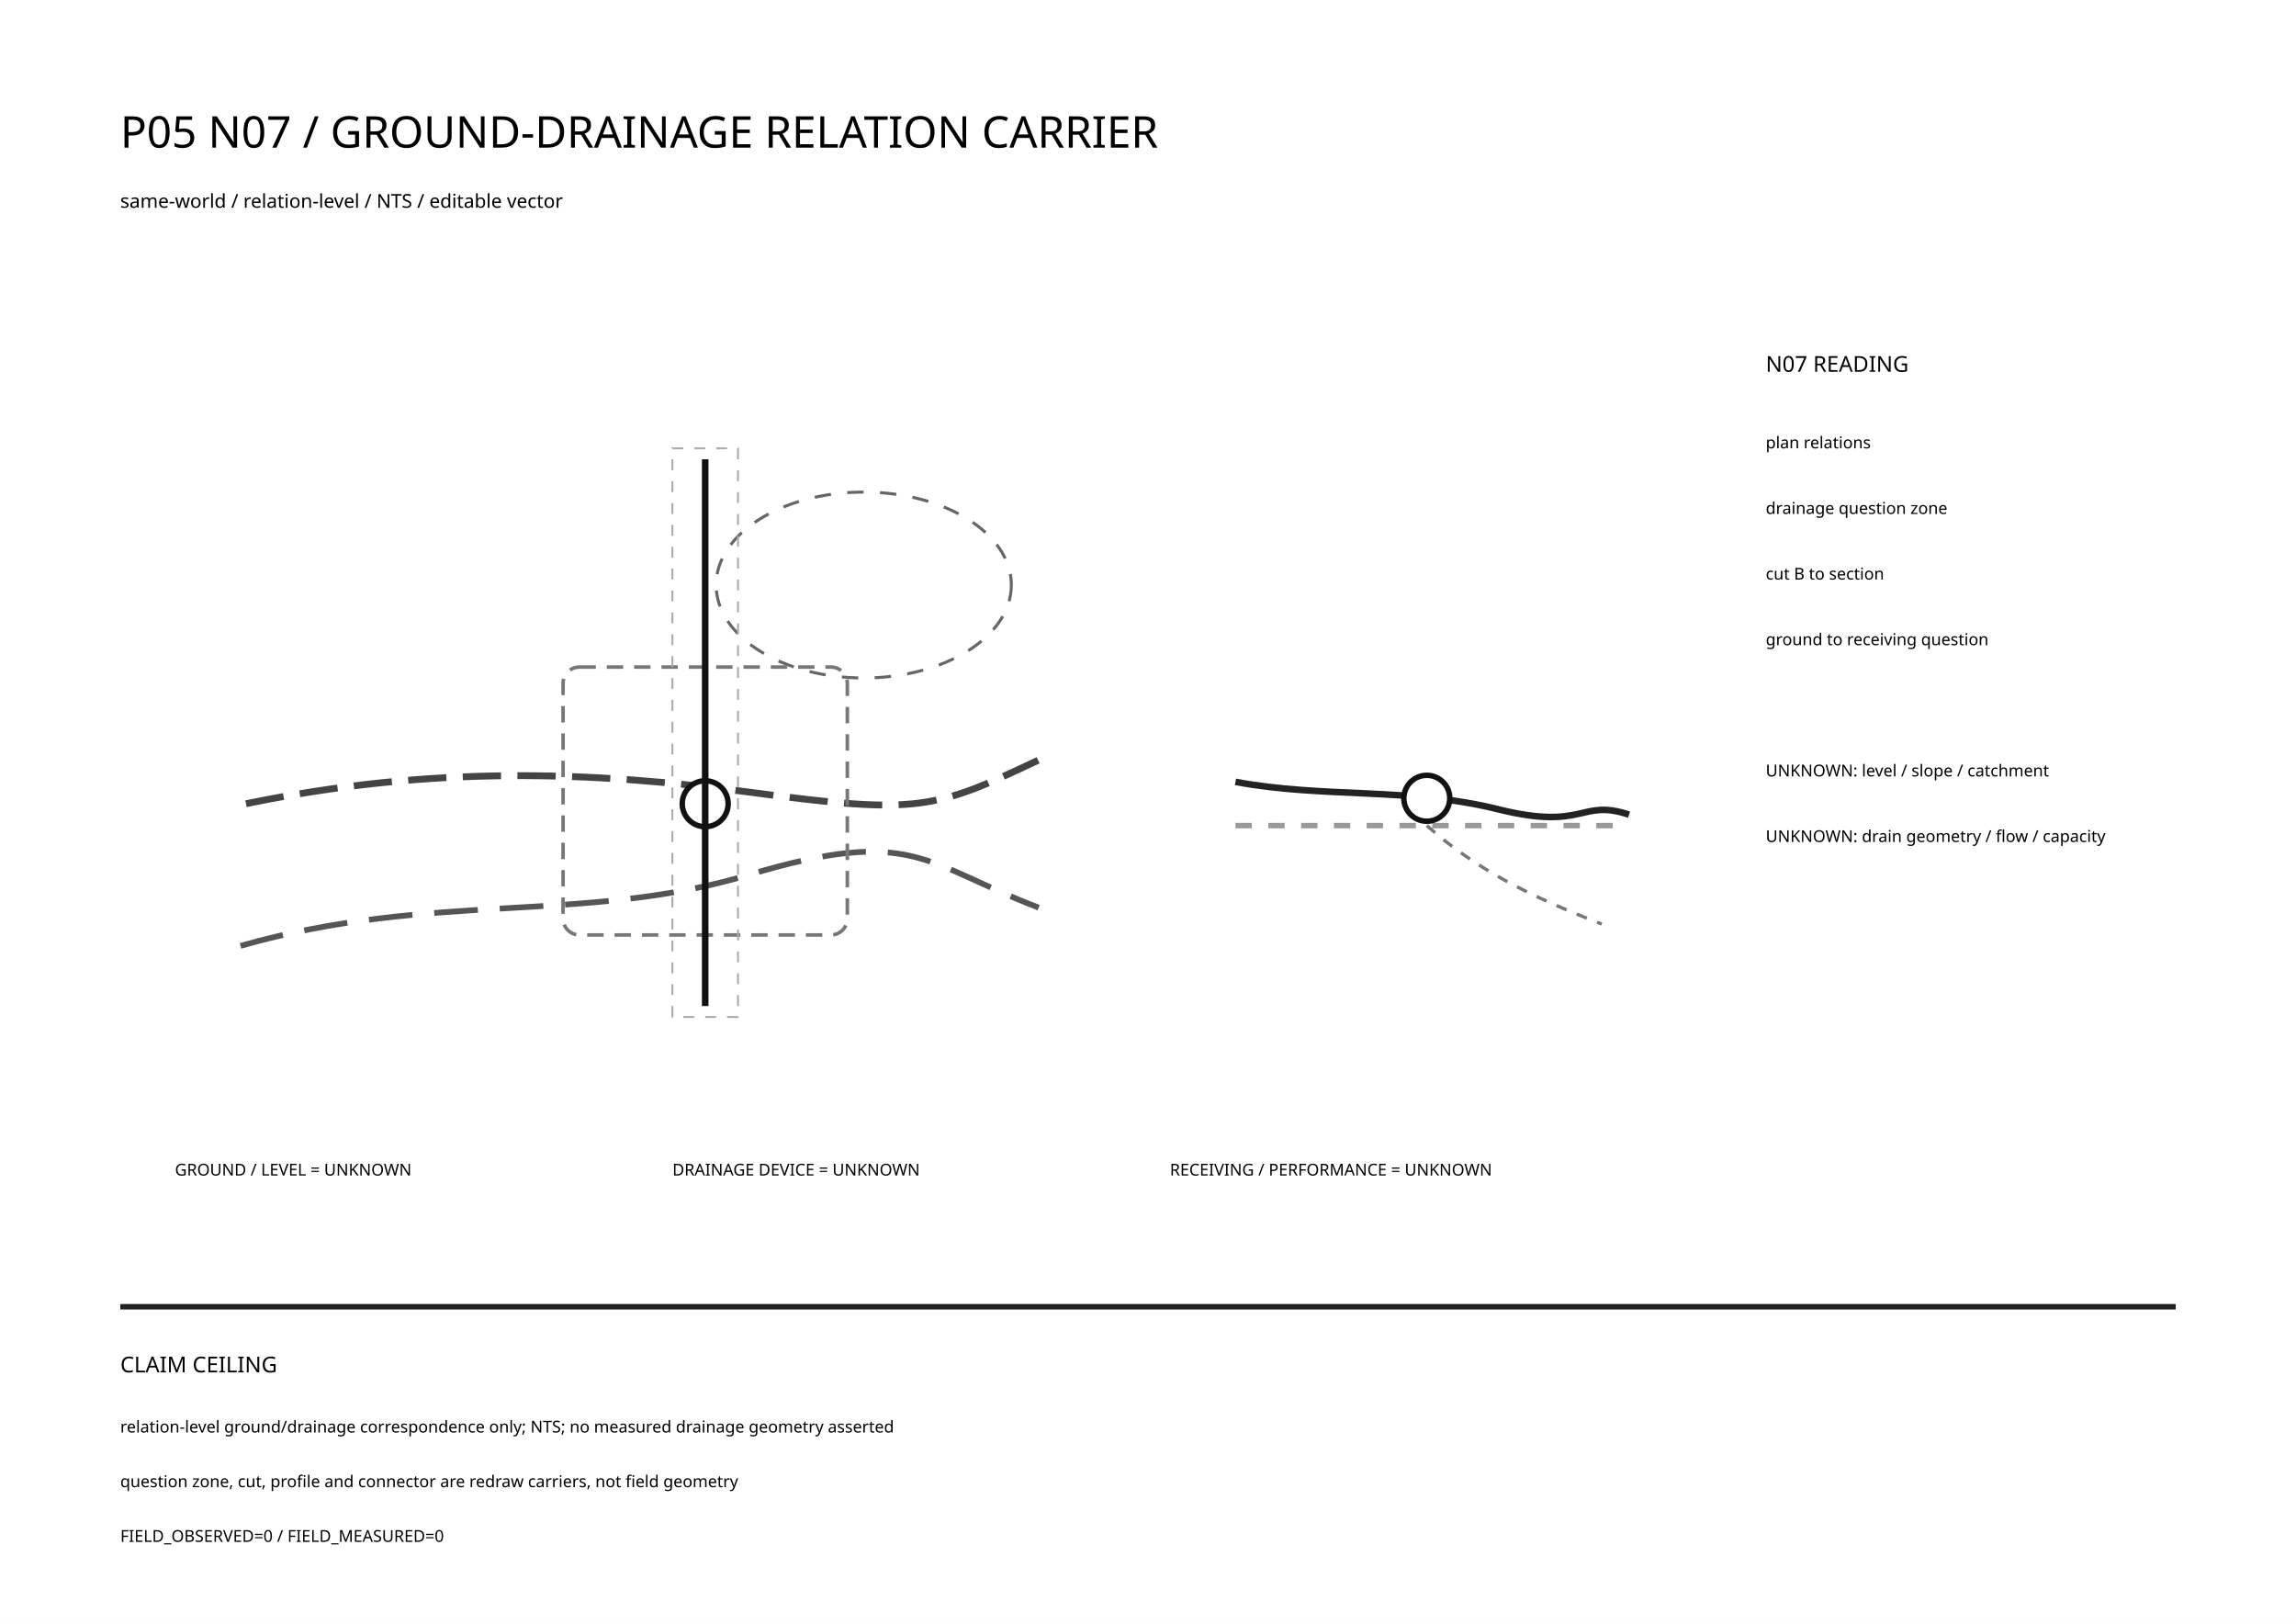
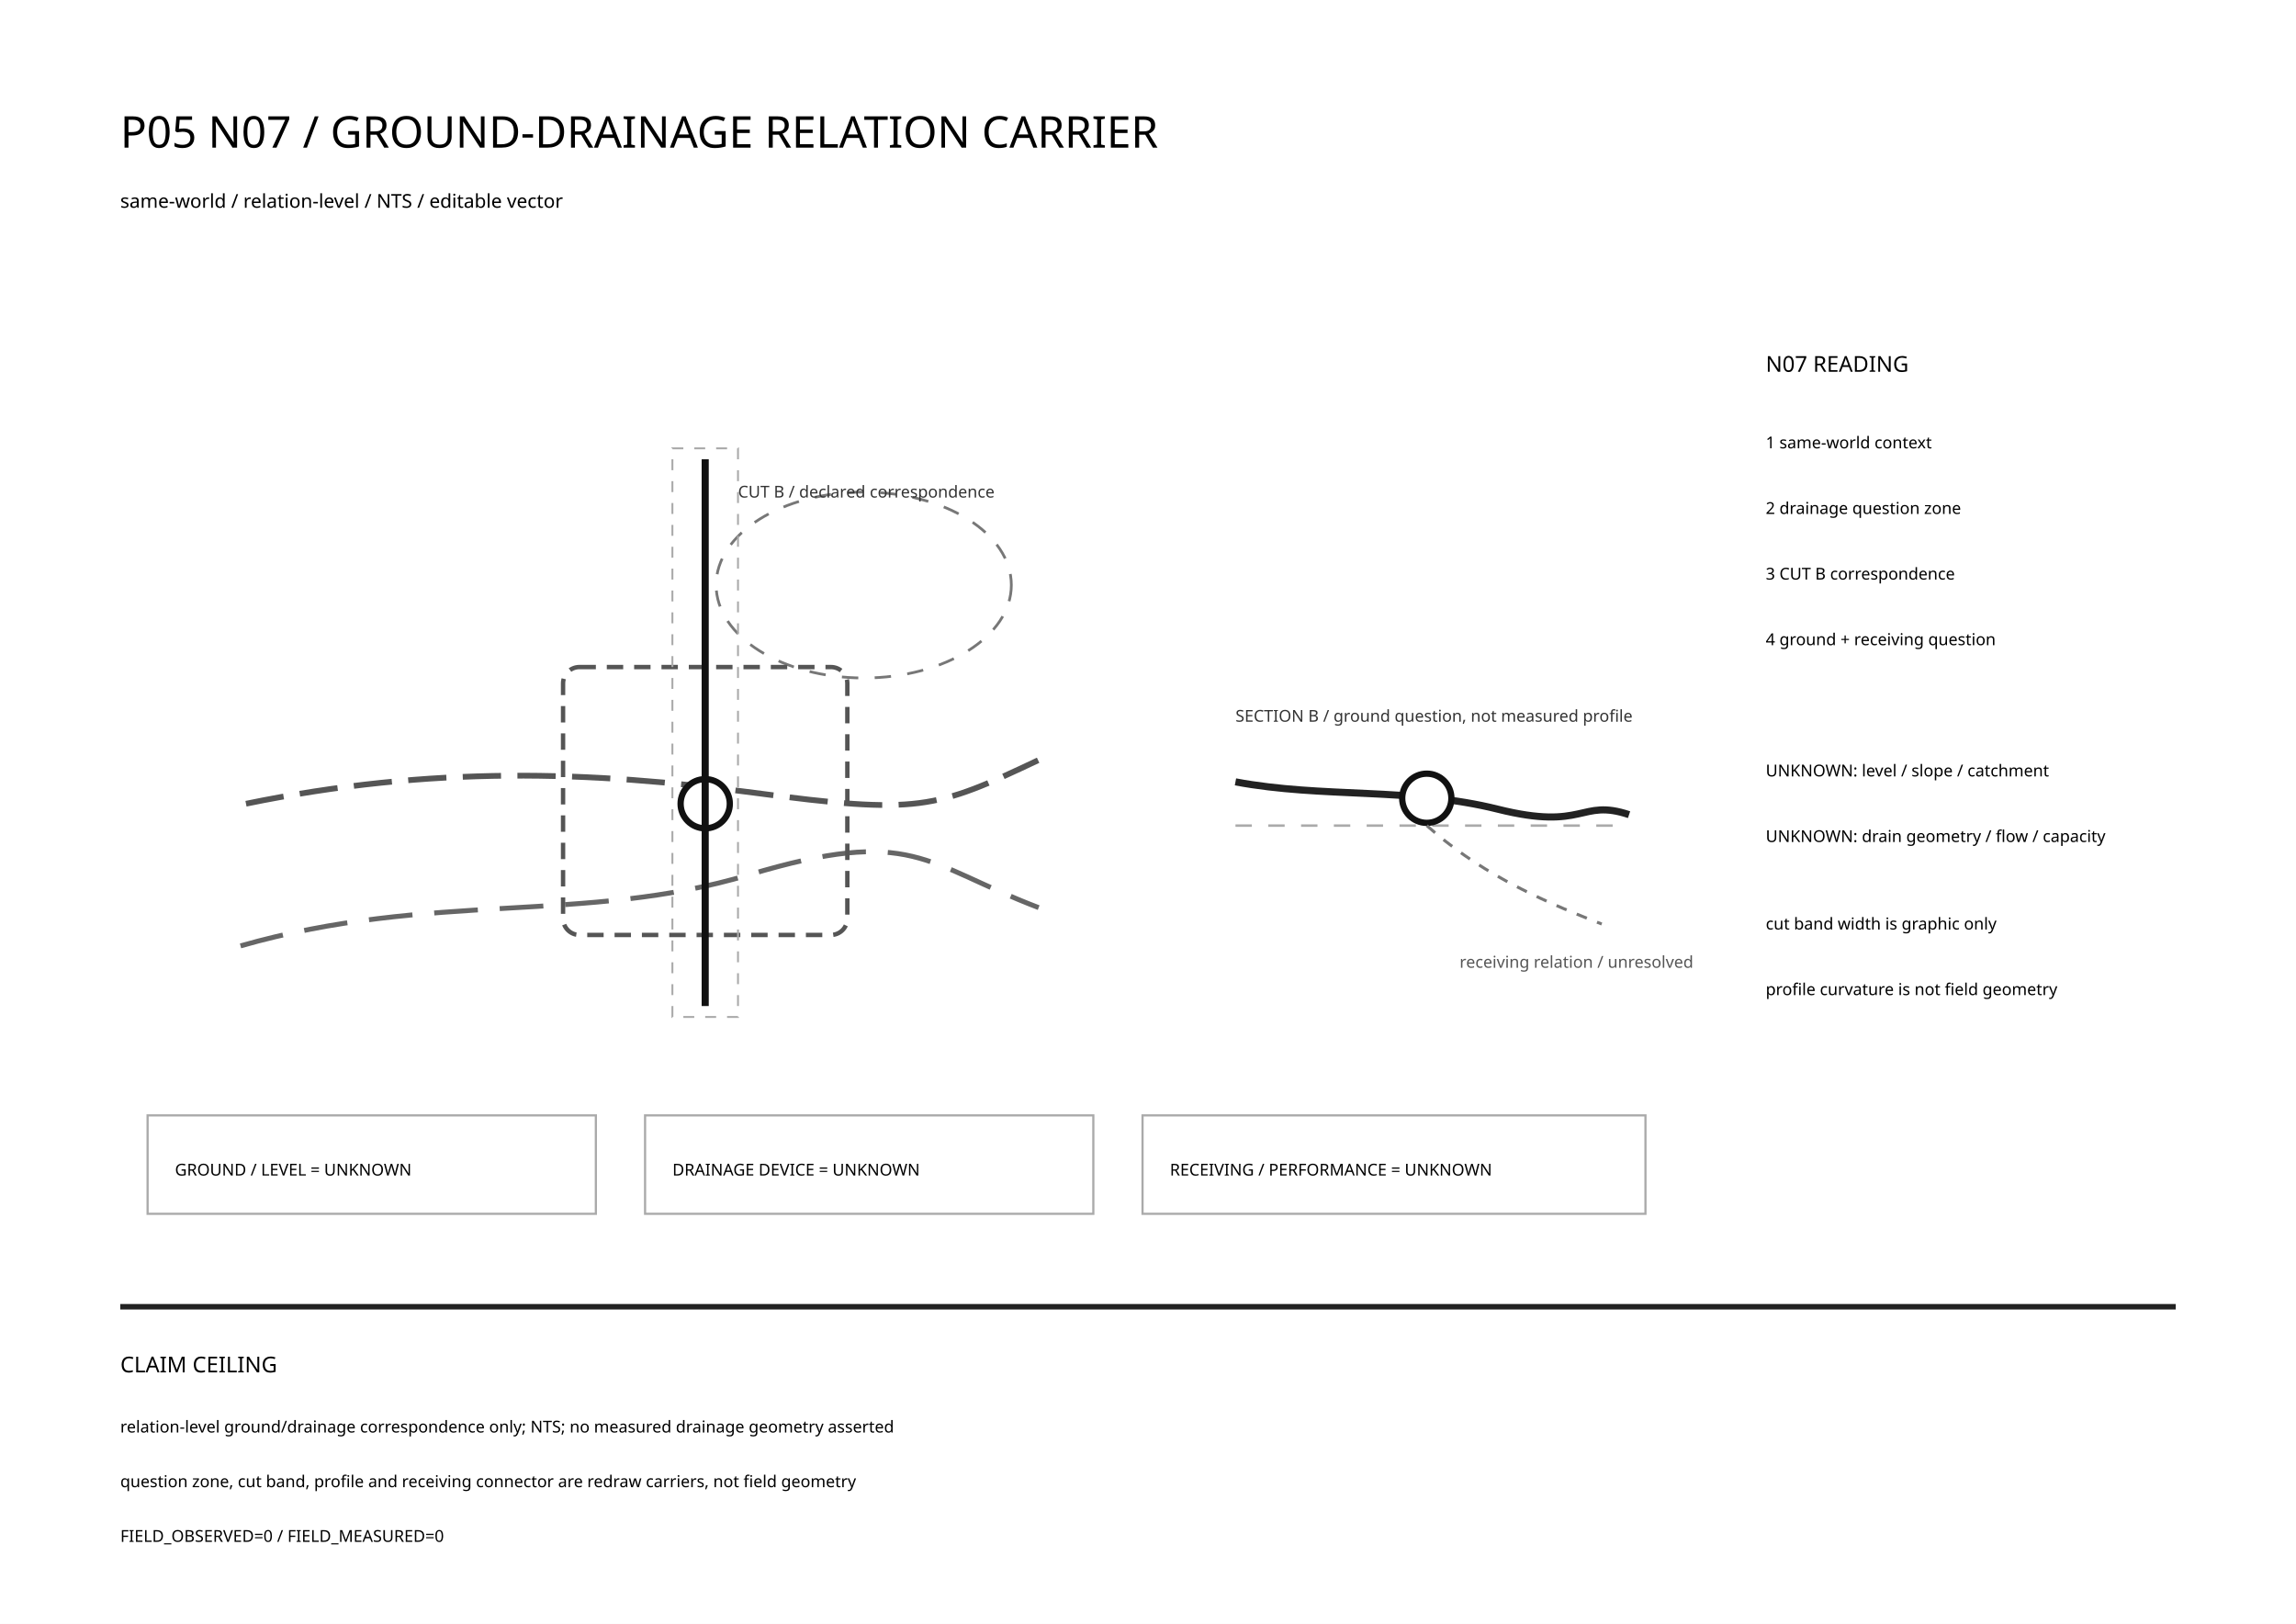
<svg xmlns="http://www.w3.org/2000/svg" width="420mm" height="297mm" viewBox="0 0 420 297">
  <rect width="420" height="297" fill="white" />
  <g id="L00-FRAME" font-family="sans-serif">
    <text x="22" y="27" font-size="8">P05 N07 / GROUND-DRAINAGE RELATION CARRIER</text>
    <text x="22" y="38" font-size="3.5">same-world / relation-level / NTS / editable vector</text>
  </g>
  <g id="L10-PLAN" fill="none">
-     <path id="REL-ROUTE-PRIMARY-01" d="M45 147 C79 140 108 141 138 145 S171 148 190 139" stroke="#444" stroke-width="1.25" stroke-dasharray="7 3" />
-     <path id="REL-WATER-01" d="M44 173 C79 163 107 169 137 160 S169 158 190 166" stroke="#555" stroke-width="1.05" stroke-dasharray="8 4" />
-     <ellipse id="REL-CLUSTER-01" cx="158" cy="107" rx="27" ry="17" stroke="#666" stroke-width="0.55" stroke-dasharray="3 3" />
-     <rect id="N07-DRAINAGE-QUESTION-ZONE" x="103" y="122" width="52" height="49" rx="3" stroke="#777" stroke-width="0.65" stroke-dasharray="3 2" />
-     <circle id="N07-PLAN-NODE" cx="129" cy="147" r="4.2" fill="white" stroke="#111" />
-     <line id="N07-CUT-B" x1="129" y1="84" x2="129" y2="184" stroke="#111" stroke-width="1.2" />
+     <path id="REL-ROUTE-PRIMARY-01" d="M45 147 C79 140 108 141 138 145 S171 148 190 139" stroke="#555" stroke-width="1.05" stroke-dasharray="7 3" />
+     <path id="REL-WATER-01" d="M44 173 C79 163 107 169 137 160 S169 158 190 166" stroke="#666" stroke-width="0.9" stroke-dasharray="8 4" />
+     <ellipse id="REL-CLUSTER-01" cx="158" cy="107" rx="27" ry="17" stroke="#777" stroke-width="0.5" stroke-dasharray="3 3" />
+     <rect id="N07-DRAINAGE-QUESTION-ZONE" x="103" y="122" width="52" height="49" rx="3" stroke="#555" stroke-width="0.8" stroke-dasharray="3 2" />
+     <circle id="N07-PLAN-NODE" cx="129" cy="147" r="4.5" fill="white" stroke="#111" stroke-width="1.15" />
+     <line id="N07-CUT-B" x1="129" y1="84" x2="129" y2="184" stroke="#111" stroke-width="1.3" />
    <rect id="N07-CUT-UNCERTAINTY" x="123" y="82" width="12" height="104" stroke="#aaa" stroke-width="0.35" stroke-dasharray="2 2" />
+     <text x="135" y="91" font-family="sans-serif" font-size="3" fill="#333">CUT B / declared correspondence</text>
  </g>
  <g id="L15-SECTION" fill="none">
-     <line id="N07-SECTION-DATUM" x1="226" y1="151" x2="298" y2="151" stroke="#999" stroke-dasharray="3 3" />
-     <path id="N07-GROUND-QUESTION" d="M226 143 C242 146 258 144 274 148 S289 146 298 149" stroke="#222" stroke-width="1.2" />
-     <circle id="N07-SECTION-CORRESPONDENCE" cx="261" cy="146" r="4.2" fill="white" stroke="#111" />
-     <path id="N07-RECEIVING-RELATION" d="M261 151 C270 159 280 164 293 169" stroke="#777" stroke-width="0.6" stroke-dasharray="2 2" />
+     <line id="N07-SECTION-DATUM" x1="226" y1="151" x2="298" y2="151" stroke="#aaa" stroke-width="0.45" stroke-dasharray="3 3" />
+     <path id="N07-GROUND-QUESTION" d="M226 143 C242 146 258 144 274 148 S289 146 298 149" stroke="#222" stroke-width="1.3" />
+     <circle id="N07-SECTION-CORRESPONDENCE" cx="261" cy="146" r="4.5" fill="white" stroke="#111" stroke-width="1.15" />
+     <path id="N07-RECEIVING-RELATION" d="M261 151 C270 159 280 164 293 169" stroke="#777" stroke-width="0.55" stroke-dasharray="2 2" />
+     <text x="226" y="132" font-family="sans-serif" font-size="3" fill="#333">SECTION B / ground question, not measured profile</text>
+     <text x="267" y="177" font-family="sans-serif" font-size="3" fill="#555">receiving relation / unresolved</text>
  </g>
  <g id="L20-STATE" font-family="sans-serif">
+     <rect x="27" y="204" width="82" height="18" fill="none" stroke="#aaa" stroke-width="0.4" />
+     <rect x="118" y="204" width="82" height="18" fill="none" stroke="#aaa" stroke-width="0.4" />
+     <rect x="209" y="204" width="92" height="18" fill="none" stroke="#aaa" stroke-width="0.4" />
    <text x="32" y="215" font-size="3">GROUND / LEVEL = UNKNOWN</text>
    <text x="123" y="215" font-size="3">DRAINAGE DEVICE = UNKNOWN</text>
    <text x="214" y="215" font-size="3">RECEIVING / PERFORMANCE = UNKNOWN</text>
  </g>
  <g id="L30-READING" font-family="sans-serif">
    <text x="323" y="68" font-size="4">N07 READING</text>
-     <text x="323" y="82" font-size="3">plan relations</text>
-     <text x="323" y="94" font-size="3">drainage question zone</text>
-     <text x="323" y="106" font-size="3">cut B to section</text>
-     <text x="323" y="118" font-size="3">ground to receiving question</text>
+     <text x="323" y="82" font-size="3">1 same-world context</text>
+     <text x="323" y="94" font-size="3">2 drainage question zone</text>
+     <text x="323" y="106" font-size="3">3 CUT B correspondence</text>
+     <text x="323" y="118" font-size="3">4 ground + receiving question</text>
    <text x="323" y="142" font-size="3">UNKNOWN: level / slope / catchment</text>
    <text x="323" y="154" font-size="3">UNKNOWN: drain geometry / flow / capacity</text>
+     <text x="323" y="170" font-size="3">cut band width is graphic only</text>
+     <text x="323" y="182" font-size="3">profile curvature is not field geometry</text>
  </g>
  <g id="L40-CLAIM" font-family="sans-serif">
    <line x1="22" y1="239" x2="398" y2="239" stroke="#222" />
    <text x="22" y="251" font-size="4">CLAIM CEILING</text>
    <text x="22" y="262" font-size="3">relation-level ground/drainage correspondence only; NTS; no measured drainage geometry asserted</text>
-     <text x="22" y="272" font-size="3">question zone, cut, profile and connector are redraw carriers, not field geometry</text>
+     <text x="22" y="272" font-size="3">question zone, cut band, profile and receiving connector are redraw carriers, not field geometry</text>
    <text x="22" y="282" font-size="3">FIELD_OBSERVED=0 / FIELD_MEASURED=0</text>
  </g>
</svg>
